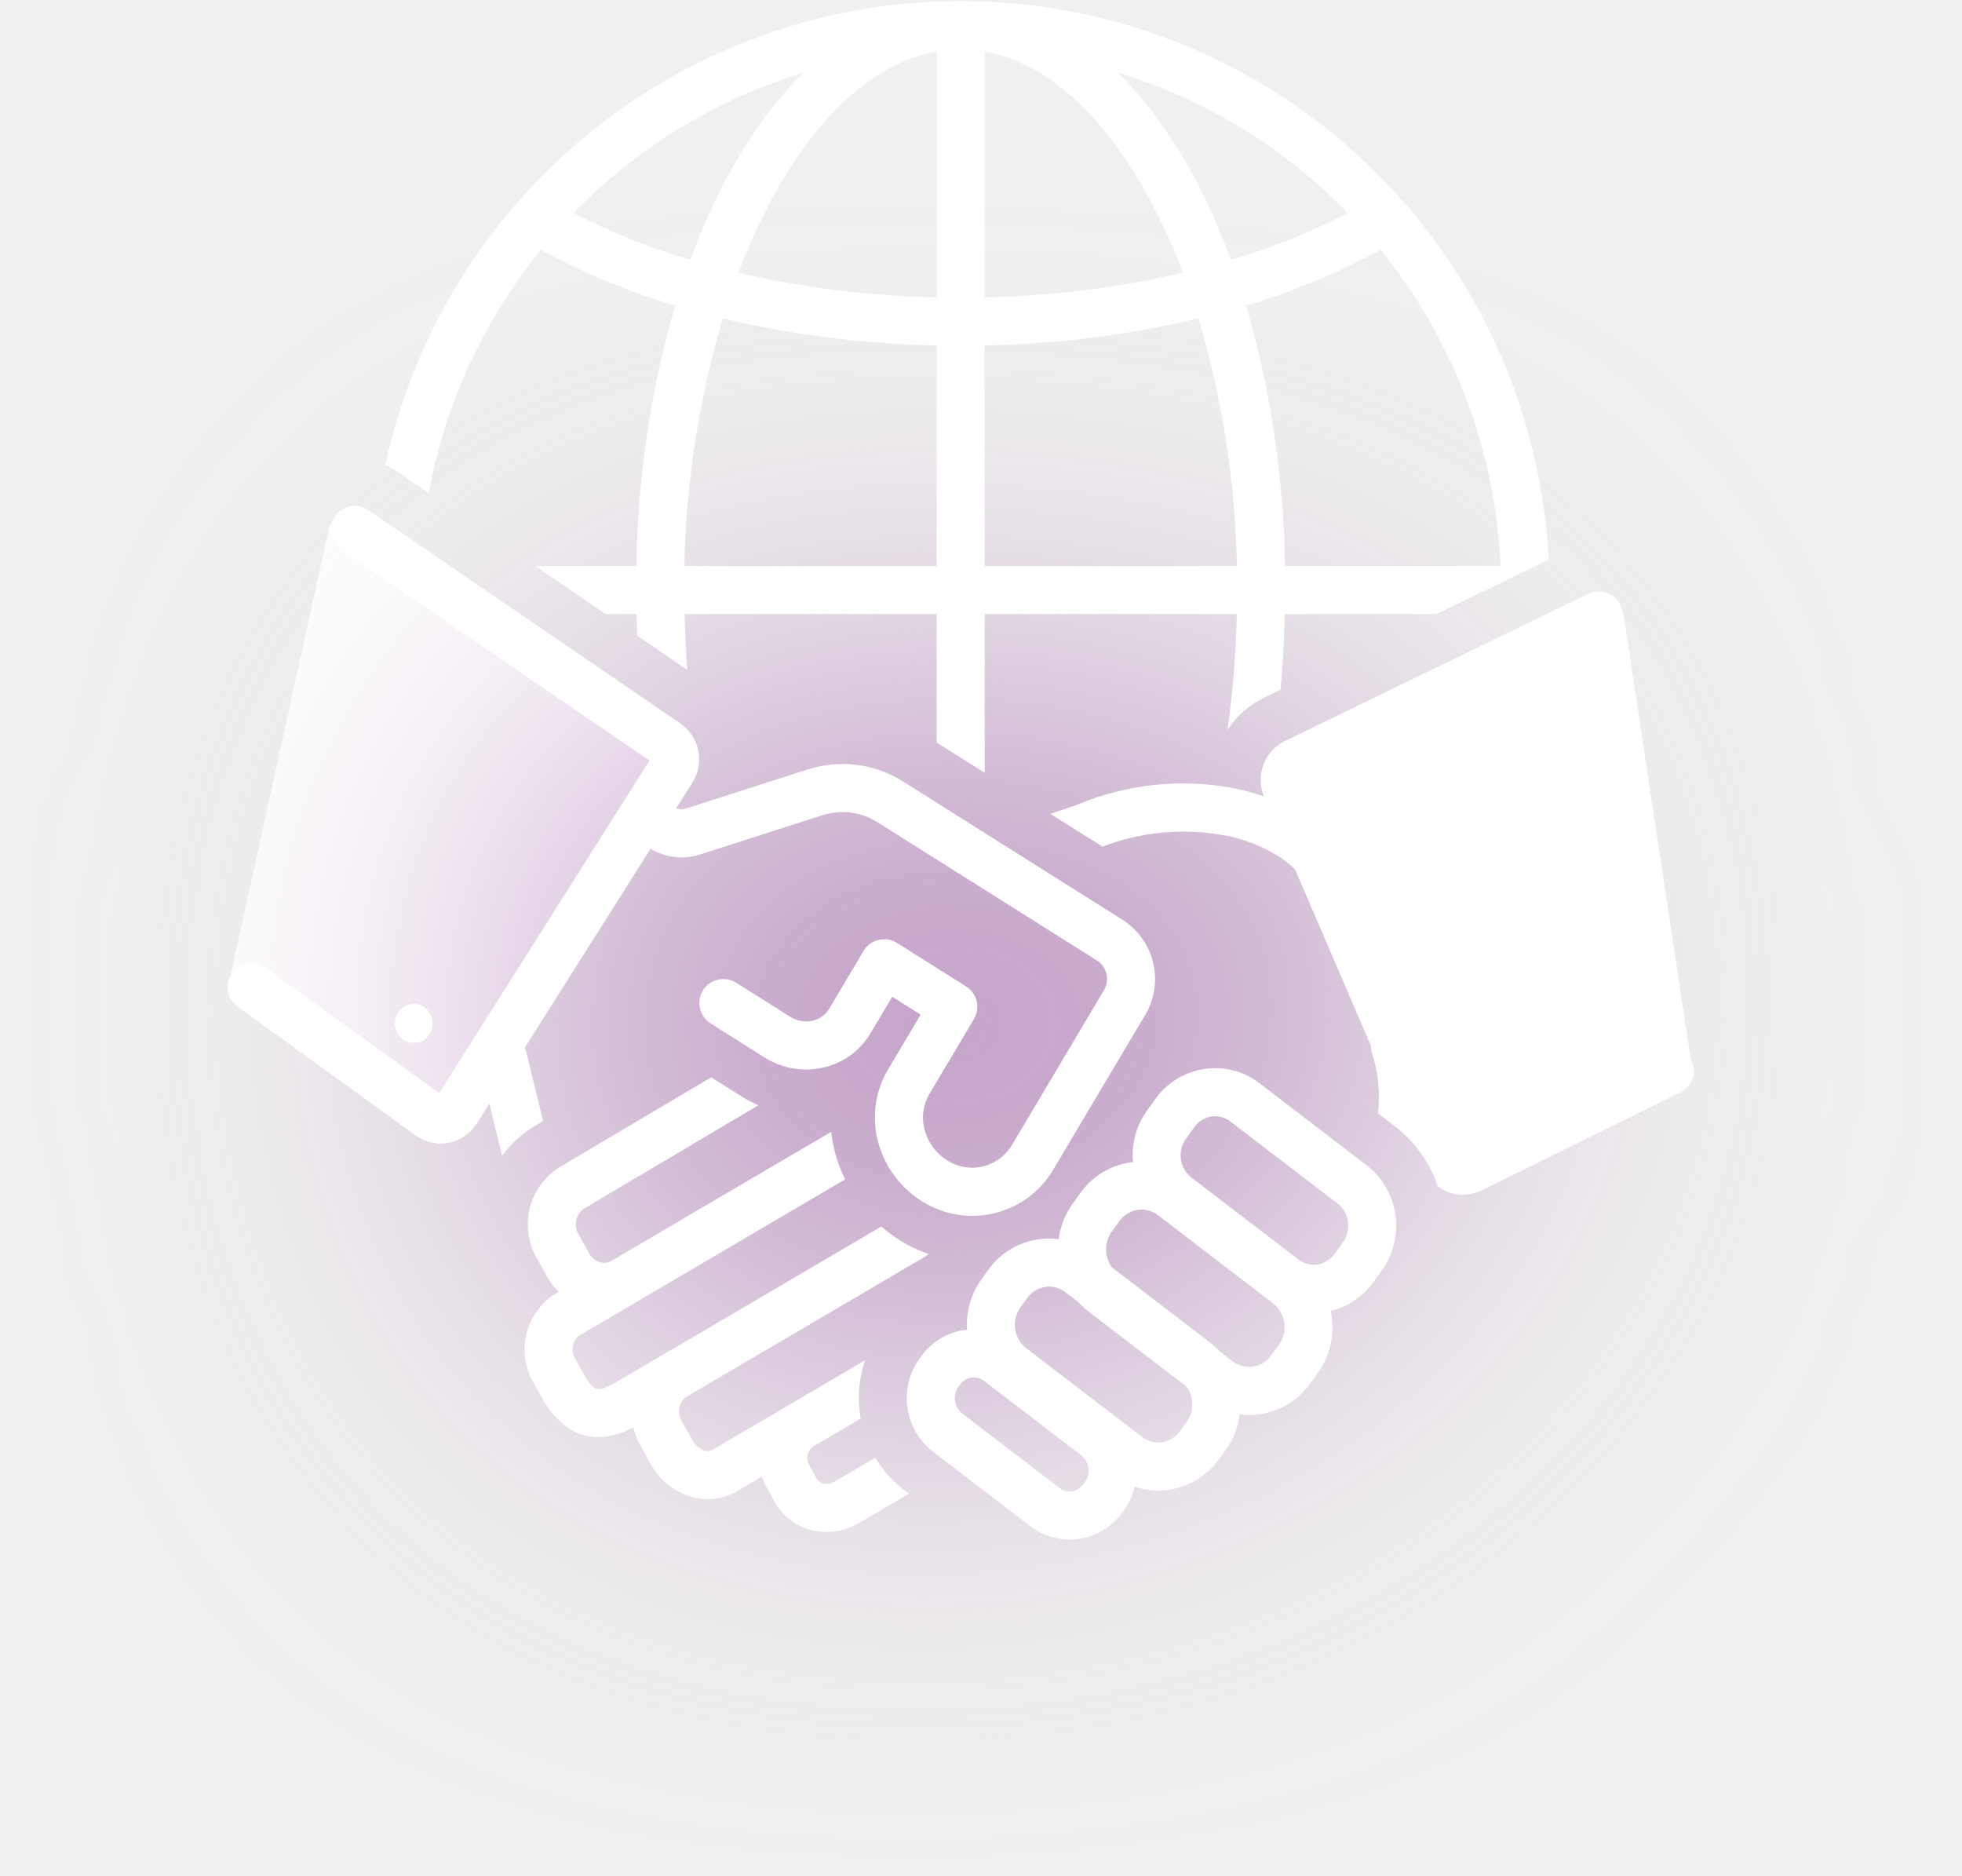
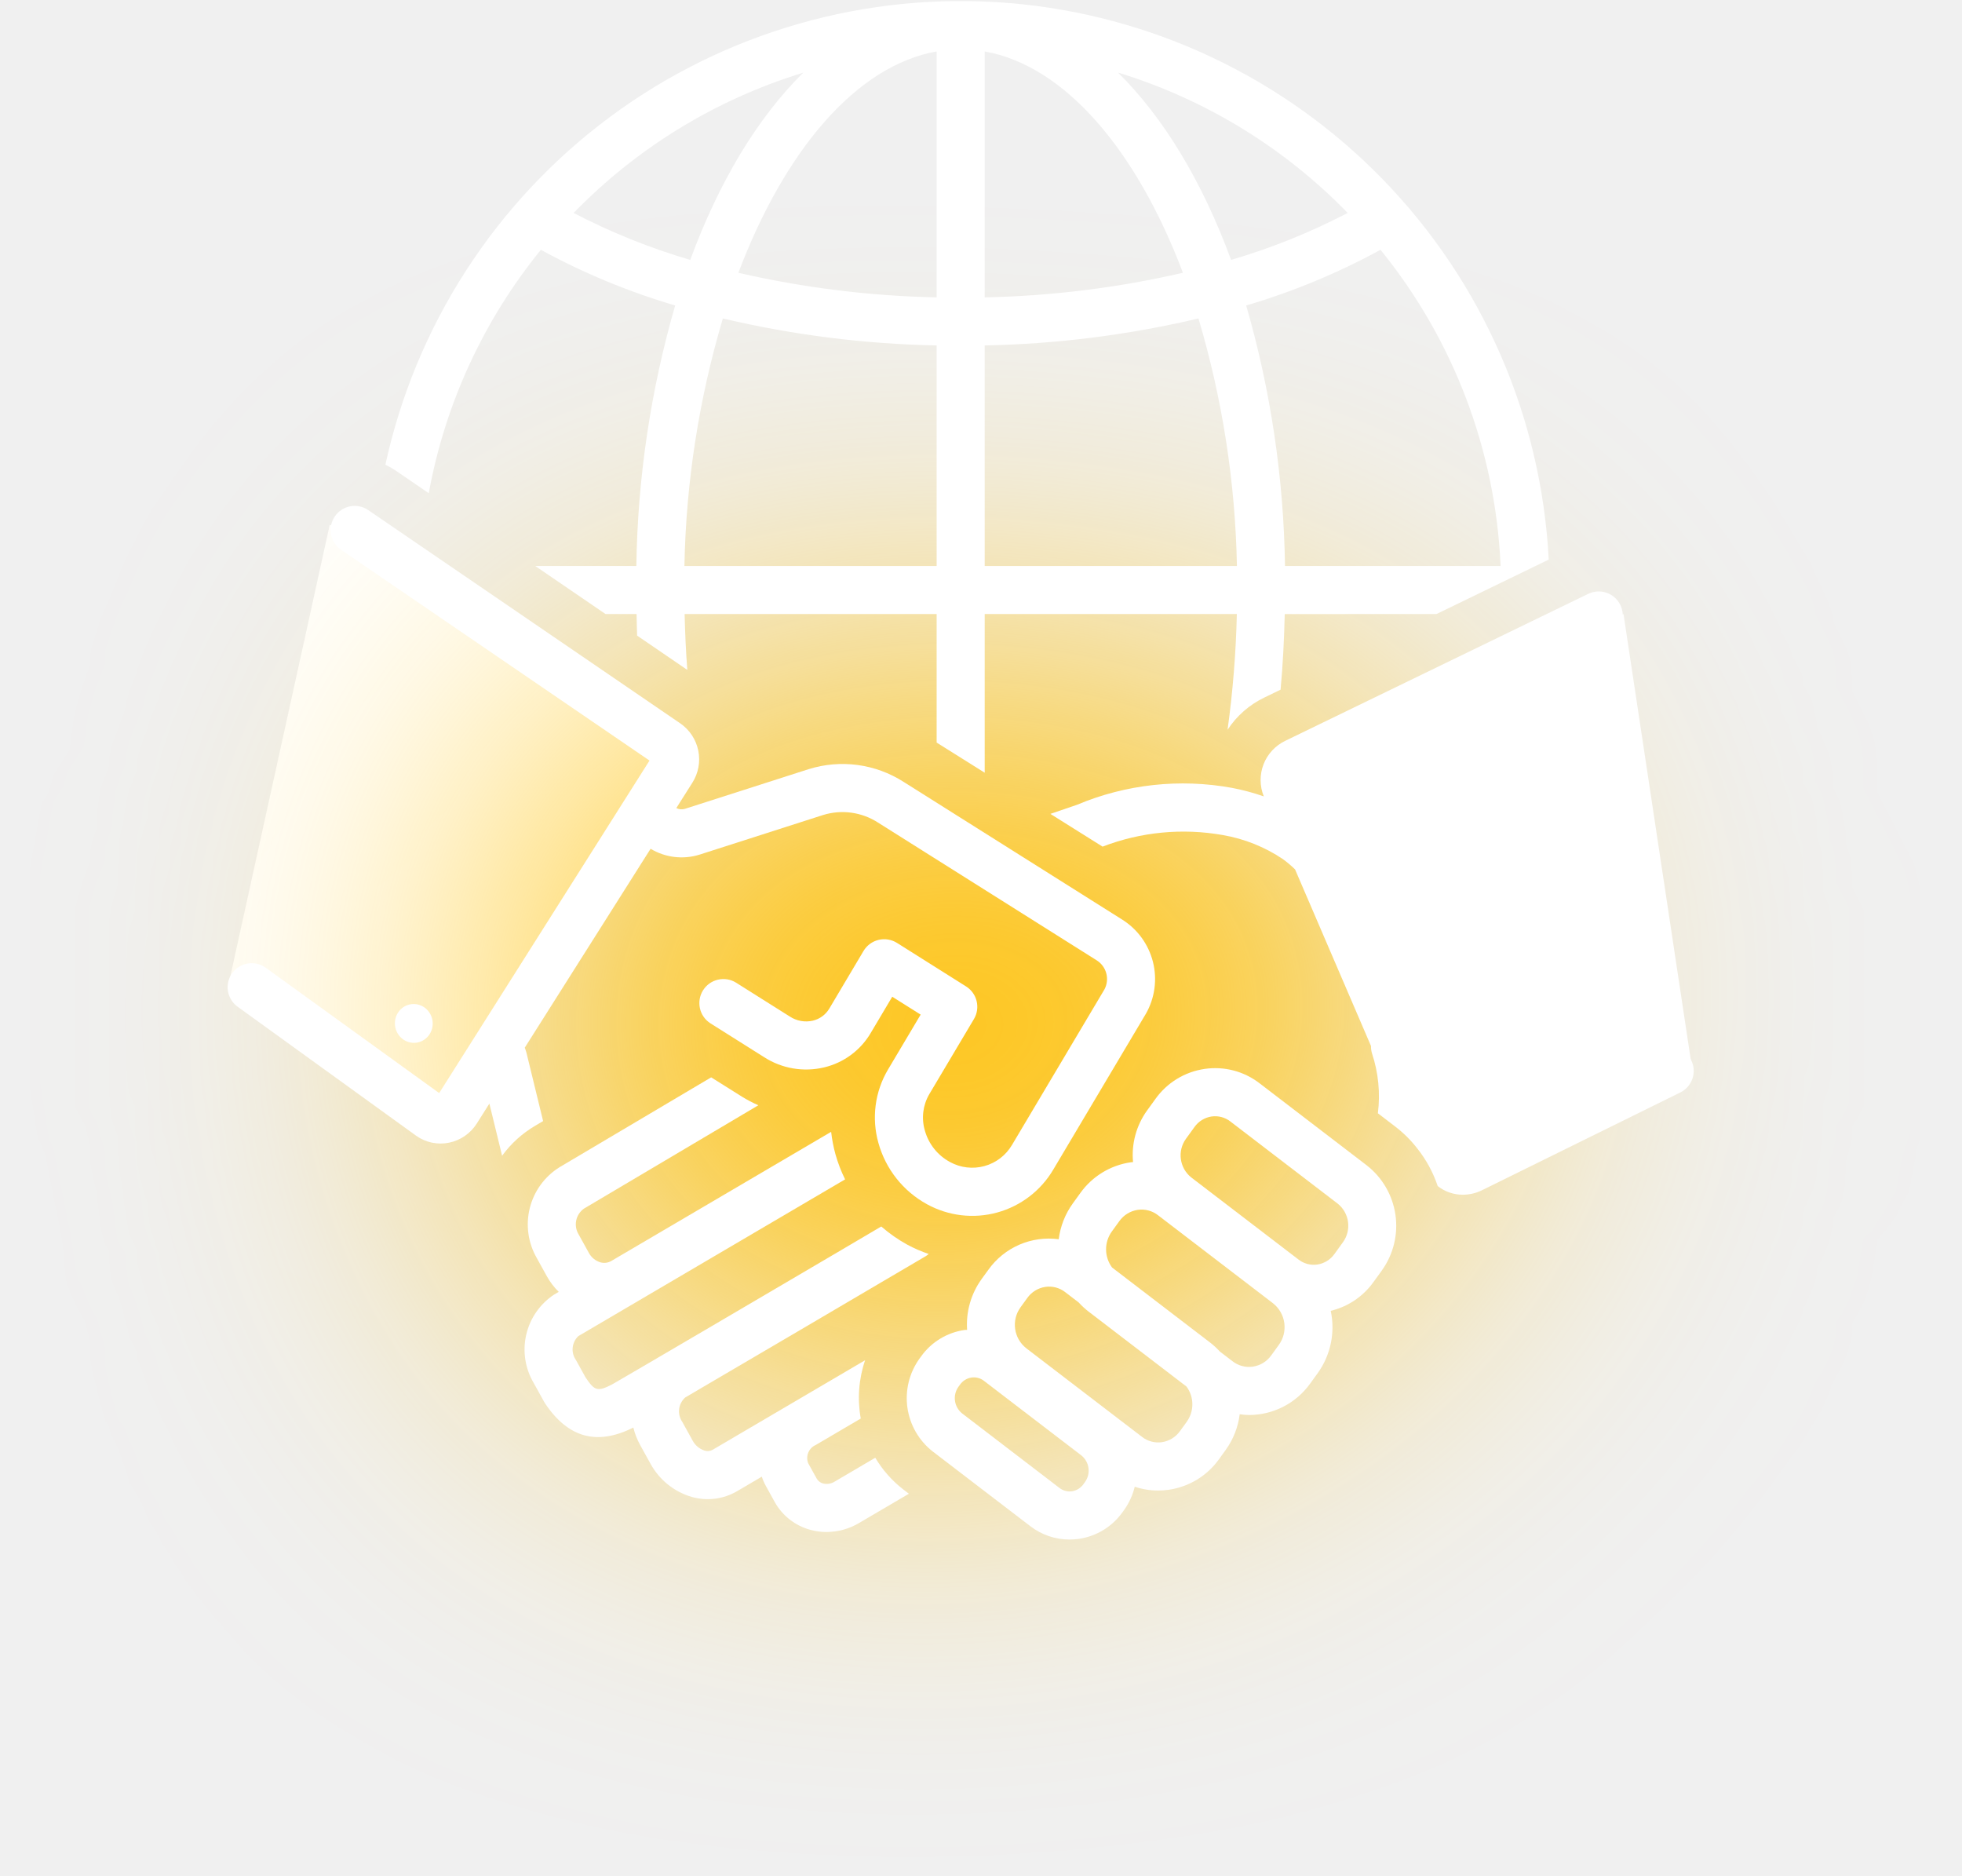
<svg xmlns="http://www.w3.org/2000/svg" width="181" height="173" viewBox="0 0 181 173" fill="none">
  <path d="M30.422 48.389L61.045 68.804L40.159 102.39L21 91.182L30.422 48.389Z" fill="white" />
  <g filter="url(#filter0_f_1_4553)">
-     <path d="M59.968 64.758L79.127 62.81L91.142 68.655L98.286 64.109L121.017 67.031L136.604 97.556L128.161 101.777L117.12 116.715L101.209 126.782L89.194 123.859L77.503 128.73L63.54 122.56L52.174 116.715L50.226 101.777L44.706 88.463L59.968 64.758Z" fill="#c09ac5" />
+     <path d="M59.968 64.758L79.127 62.81L91.142 68.655L98.286 64.109L121.017 67.031L136.604 97.556L128.161 101.777L117.12 116.715L101.209 126.782L89.194 123.859L77.503 128.73L63.54 122.56L52.174 116.715L50.226 101.777L44.706 88.463L59.968 64.758Z" fill="#FFC107" />
  </g>
  <path d="M149.772 56.633L117.579 72.337L135.305 106.935L156.054 98.249L149.772 56.633Z" fill="white" />
  <path d="M21.919 92.855L38.414 104.773C39.291 105.388 40.383 105.613 41.432 105.396C42.487 105.179 43.407 104.542 43.983 103.633L45.147 101.793L46.32 106.603V106.604C47.135 105.483 48.171 104.544 49.365 103.841L50.103 103.404L48.566 97.097C48.525 96.938 48.466 96.787 48.411 96.634L60.019 78.287C61.374 79.103 63.013 79.301 64.523 78.832L75.936 75.173C77.643 74.645 79.497 74.901 80.999 75.871L101.141 88.557C102.061 89.112 102.393 90.288 101.897 91.244L93.36 105.607V105.606C92.799 106.561 91.888 107.26 90.821 107.554C89.753 107.848 88.612 107.715 87.641 107.182C86.497 106.566 85.656 105.508 85.314 104.254C84.99 103.133 85.141 101.93 85.729 100.923L89.848 93.994C90.462 92.961 90.141 91.626 89.123 90.985L82.75 86.97V86.971C82.244 86.653 81.63 86.552 81.049 86.692C80.468 86.832 79.968 87.201 79.662 87.715L76.506 93.028C76.172 93.59 75.625 93.992 74.989 94.142C74.262 94.31 73.498 94.174 72.872 93.767L67.916 90.645C66.88 89.993 65.512 90.304 64.859 91.34C64.206 92.375 64.516 93.744 65.552 94.397L70.508 97.519C72.144 98.567 74.138 98.905 76.028 98.452C77.827 98.027 79.376 96.886 80.317 95.294L82.313 91.935L84.933 93.585L81.918 98.657L81.917 98.658C80.71 100.697 80.392 103.143 81.037 105.425C81.706 107.834 83.321 109.871 85.514 111.073C87.492 112.16 89.816 112.436 91.994 111.838C94.17 111.24 96.029 109.816 97.173 107.871L105.71 93.507L105.711 93.508C106.539 92.053 106.772 90.334 106.36 88.711C105.948 87.089 104.925 85.688 103.502 84.805L83.362 72.119C80.753 70.447 77.537 70.019 74.582 70.95L63.17 74.609C62.911 74.683 62.633 74.656 62.393 74.533L63.868 72.201V72.202C64.429 71.322 64.627 70.258 64.419 69.236C64.212 68.213 63.615 67.311 62.755 66.72L33.97 47.048C32.959 46.359 31.58 46.619 30.891 47.629C30.2 48.639 30.458 50.018 31.467 50.71L59.918 70.152L40.515 100.821L24.515 89.261C24.039 88.916 23.445 88.776 22.864 88.869C22.284 88.963 21.764 89.283 21.42 89.76C20.703 90.752 20.927 92.138 21.919 92.855L21.919 92.855Z" fill="white" />
  <path d="M39.903 94.18C40.028 95.162 39.354 96.055 38.399 96.176C37.444 96.297 36.569 95.599 36.444 94.618C36.32 93.636 36.993 92.742 37.948 92.621C38.904 92.5 39.78 93.198 39.903 94.18Z" fill="white" />
  <path d="M134.311 98.308C134.045 99.249 134.587 100.229 135.524 100.504C135.976 100.624 136.458 100.558 136.861 100.322C137.265 100.084 137.557 99.696 137.673 99.243C137.939 98.303 137.398 97.323 136.46 97.047C136.008 96.928 135.527 96.993 135.123 97.23C134.719 97.466 134.427 97.855 134.311 98.308Z" fill="white" />
  <path d="M126.697 118.266L127.475 117.19V117.189C128.543 115.706 128.994 113.867 128.735 112.058C128.476 110.249 127.526 108.611 126.085 107.487L116.198 99.918C114.757 98.806 112.925 98.328 111.125 98.594C109.304 98.86 107.67 99.856 106.599 101.353L105.821 102.429H105.82C104.828 103.806 104.368 105.495 104.526 107.186C104.455 107.194 104.385 107.196 104.315 107.205C102.445 107.478 100.766 108.5 99.666 110.037L98.973 110.995C98.268 111.971 97.82 113.109 97.67 114.304C96.433 114.137 95.175 114.313 94.031 114.809C92.886 115.307 91.899 116.107 91.176 117.124L90.554 117.98C89.576 119.337 89.104 120.993 89.219 122.662C89.138 122.67 89.058 122.661 88.976 122.673H88.977C87.367 122.907 85.922 123.786 84.975 125.109L84.823 125.318C83.882 126.628 83.484 128.252 83.713 129.849C83.943 131.447 84.781 132.893 86.053 133.885L95.044 140.766C96.08 141.567 97.352 142.001 98.662 142.002C98.954 142.002 99.246 141.98 99.535 141.939C101.147 141.703 102.594 140.821 103.542 139.496L103.689 139.293V139.294C104.158 138.644 104.495 137.909 104.683 137.13C105.375 137.363 106.101 137.482 106.832 137.482C107.168 137.482 107.505 137.458 107.837 137.409C109.694 137.139 111.361 136.122 112.454 134.596L113.07 133.742C113.773 132.77 114.219 131.636 114.366 130.447C114.646 130.487 114.928 130.511 115.21 130.516C117.455 130.518 119.564 129.436 120.87 127.611L121.561 126.656C122.756 124.995 123.192 122.906 122.764 120.906C124.349 120.528 125.746 119.59 126.696 118.266L126.697 118.266ZM100.095 136.696L99.95 136.897H99.951C99.701 137.249 99.32 137.485 98.894 137.55C98.484 137.61 98.067 137.499 97.741 137.245L88.751 130.363C88.013 129.765 87.865 128.696 88.414 127.921L88.565 127.714C88.813 127.361 89.195 127.126 89.621 127.06C90.031 127.001 90.447 127.111 90.773 127.365L99.765 134.248C100.504 134.848 100.65 135.92 100.095 136.696ZM109.48 131.141L108.861 131.996C108.469 132.55 107.867 132.92 107.196 133.021C106.545 133.116 105.883 132.942 105.362 132.538L94.671 124.354C93.512 123.44 93.281 121.775 94.147 120.581L94.768 119.725C95.161 119.17 95.762 118.8 96.433 118.699C97.084 118.603 97.747 118.777 98.266 119.182L99.51 120.133C99.783 120.434 100.082 120.71 100.403 120.96L109.458 127.891C110.171 128.854 110.18 130.168 109.48 131.141ZM117.972 124.054L117.28 125.01C116.88 125.574 116.267 125.952 115.582 126.054C114.918 126.151 114.242 125.974 113.711 125.562L112.542 124.667L112.543 124.668C112.271 124.369 111.973 124.094 111.654 123.846L102.592 116.91C101.864 115.928 101.853 114.588 102.565 113.596L103.259 112.638C103.66 112.073 104.272 111.696 104.957 111.593C105.622 111.496 106.297 111.674 106.826 112.085L117.439 120.209C118.621 121.14 118.856 122.838 117.972 124.054ZM123.885 114.587L123.106 115.664C122.734 116.189 122.165 116.54 121.528 116.636C120.912 116.725 120.287 116.56 119.795 116.178L109.907 108.611C108.808 107.744 108.589 106.163 109.413 105.031L110.193 103.954V103.953C110.564 103.428 111.134 103.078 111.769 102.982C112.385 102.893 113.012 103.057 113.502 103.439L123.39 111.007H123.391C124.49 111.874 124.708 113.455 123.885 114.587Z" fill="white" />
  <path d="M39.554 45.491C41.057 37.257 44.614 29.534 49.897 23.041C53.831 25.189 57.984 26.91 62.285 28.176C60.028 35.99 58.823 44.071 58.704 52.203H49.375L55.865 56.638H58.727C58.745 57.3 58.746 57.965 58.775 58.626L63.407 61.791C63.274 60.086 63.2 58.365 63.157 56.637H86.408V68.493L90.842 71.273V56.637H114.102C114.02 60.209 113.734 63.772 113.246 67.312C114.09 66.023 115.272 64.99 116.662 64.328L118.137 63.613C118.35 61.313 118.465 58.983 118.521 56.639L132.517 56.638L141.415 52.322L142.875 51.614H142.874C142.195 38.474 136.769 26.026 127.603 16.582C118.438 7.14 106.156 1.346 93.042 0.277C79.926 -0.792 66.869 2.937 56.295 10.77C45.721 18.603 38.352 30.008 35.553 42.865C35.873 43.014 36.181 43.187 36.474 43.384L39.554 45.491ZM63.139 52.203C63.287 44.469 64.48 36.789 66.686 29.374C73.153 30.898 79.764 31.733 86.408 31.862V52.203L63.139 52.203ZM109.13 25.161C103.128 26.543 96.999 27.303 90.841 27.43V4.744C98.247 6.059 104.858 13.87 109.13 25.161ZM86.406 4.744V27.429C80.249 27.303 74.12 26.543 68.118 25.161C72.389 13.87 79.001 6.059 86.406 4.744ZM90.841 31.862C97.485 31.732 104.096 30.898 110.562 29.374C112.768 36.788 113.961 44.468 114.11 52.203H90.841V31.862ZM118.545 52.203C118.426 44.07 117.222 35.99 114.964 28.176C119.265 26.91 123.418 25.188 127.354 23.04C134.085 31.317 137.971 41.543 138.434 52.203H118.545ZM124.329 19.642H124.33C120.893 21.431 117.29 22.882 113.571 23.974C110.927 16.776 107.354 10.844 103.137 6.692C111.179 9.155 118.469 13.609 124.329 19.642ZM74.101 6.703C69.889 10.854 66.319 16.782 63.678 23.974C59.959 22.882 56.356 21.431 52.918 19.642C58.777 13.614 66.063 9.163 74.101 6.703Z" fill="white" />
  <path d="M49.257 127.601L50.191 129.289C50.221 129.345 50.253 129.397 50.288 129.45C52.414 132.627 55.076 133.354 58.426 131.674C58.567 132.243 58.782 132.79 59.066 133.303L60.001 134.993C60.812 136.491 62.189 137.601 63.826 138.074C65.228 138.472 66.732 138.282 67.99 137.547L70.278 136.203C70.38 136.509 70.511 136.805 70.667 137.087L71.459 138.52H71.458C72.162 139.796 73.356 140.731 74.764 141.109C75.246 141.241 75.744 141.307 76.244 141.306C77.294 141.304 78.325 141.023 79.229 140.49L83.848 137.778L83.361 137.405H83.36C82.309 136.598 81.422 135.598 80.747 134.457L76.984 136.667C76.672 136.862 76.293 136.921 75.935 136.833C75.683 136.768 75.467 136.602 75.339 136.375L74.547 134.942H74.549C74.307 134.284 74.621 133.553 75.264 133.275L79.407 130.842C79.082 129.044 79.22 127.193 79.808 125.464L65.744 133.723H65.745C65.517 133.851 65.247 133.877 64.999 133.798C64.516 133.642 64.114 133.3 63.882 132.849L62.947 131.158V131.157C62.453 130.447 62.566 129.48 63.21 128.901L65.62 127.485C70.645 124.543 77.172 120.71 81.302 118.275L85.368 115.886V115.887C85.477 115.821 85.58 115.747 85.676 115.663C85 115.434 84.345 115.15 83.716 114.814C82.851 114.34 82.042 113.775 81.3 113.126C80.283 113.726 78.853 114.57 77.164 115.563L65.734 122.276C60.871 125.128 56.788 127.518 56.454 127.702C55.139 128.37 54.868 128.308 54.027 127.062L53.139 125.457V125.456C52.646 124.766 52.739 123.818 53.357 123.236L77.963 108.782C77.594 108.037 77.296 107.26 77.071 106.459C76.887 105.783 76.754 105.093 76.675 104.396L56.394 116.309C56.088 116.485 55.724 116.53 55.385 116.433C54.928 116.294 54.544 115.979 54.321 115.557L53.385 113.866C52.894 113.069 53.104 112.028 53.865 111.483L69.962 101.945L69.961 101.946C69.438 101.718 68.932 101.453 68.447 101.153L65.608 99.371L51.613 107.663V107.664C50.251 108.513 49.271 109.857 48.878 111.413C48.485 112.969 48.71 114.617 49.505 116.012L50.441 117.703C50.737 118.238 51.109 118.728 51.544 119.158L51.112 119.412H51.111C49.806 120.275 48.885 121.608 48.54 123.135C48.195 124.66 48.451 126.26 49.258 127.601L49.257 127.601Z" fill="white" />
  <path d="M116.589 73.457C115.634 73.125 114.656 72.863 113.662 72.672C108.842 71.791 103.869 72.333 99.351 74.232L96.901 75.071L101.716 78.09C105.253 76.729 109.095 76.361 112.827 77.026C114.806 77.368 116.691 78.126 118.358 79.247C118.751 79.534 119.123 79.849 119.472 80.188L126.478 96.479C126.473 96.712 126.506 96.946 126.574 97.17C127.162 98.945 127.346 100.83 127.114 102.686L128.783 103.963H128.782C129.521 104.537 130.185 105.201 130.757 105.942C131.579 106.977 132.213 108.147 132.633 109.399C133.296 109.922 134.118 110.203 134.961 110.197C135.559 110.195 136.148 110.058 136.686 109.799L155.014 100.765V100.764C156.113 100.223 156.563 98.893 156.021 97.794C155.48 96.696 154.151 96.246 153.052 96.787L135.218 105.578L120.844 72.156L148.451 58.766C148.981 58.511 149.388 58.055 149.582 57.498C149.775 56.942 149.739 56.332 149.482 55.802C149.225 55.272 148.768 54.866 148.211 54.674C147.654 54.482 147.045 54.519 146.515 54.777L118.573 68.329C117.652 68.77 116.933 69.546 116.564 70.499C116.196 71.453 116.205 72.511 116.589 73.458L116.589 73.457Z" fill="white" />
  <defs>
    <filter id="filter0_f_1_4553" x="0.706" y="18.81" width="179.898" height="153.92" filterUnits="userSpaceOnUse" color-interpolation-filters="sRGB">
      <feFlood flood-opacity="0" result="BackgroundImageFix" />
      <feBlend mode="normal" in="SourceGraphic" in2="BackgroundImageFix" result="shape" />
      <feGaussianBlur stdDeviation="22" result="effect1_foregroundBlur_1_4553" />
    </filter>
  </defs>
</svg>
